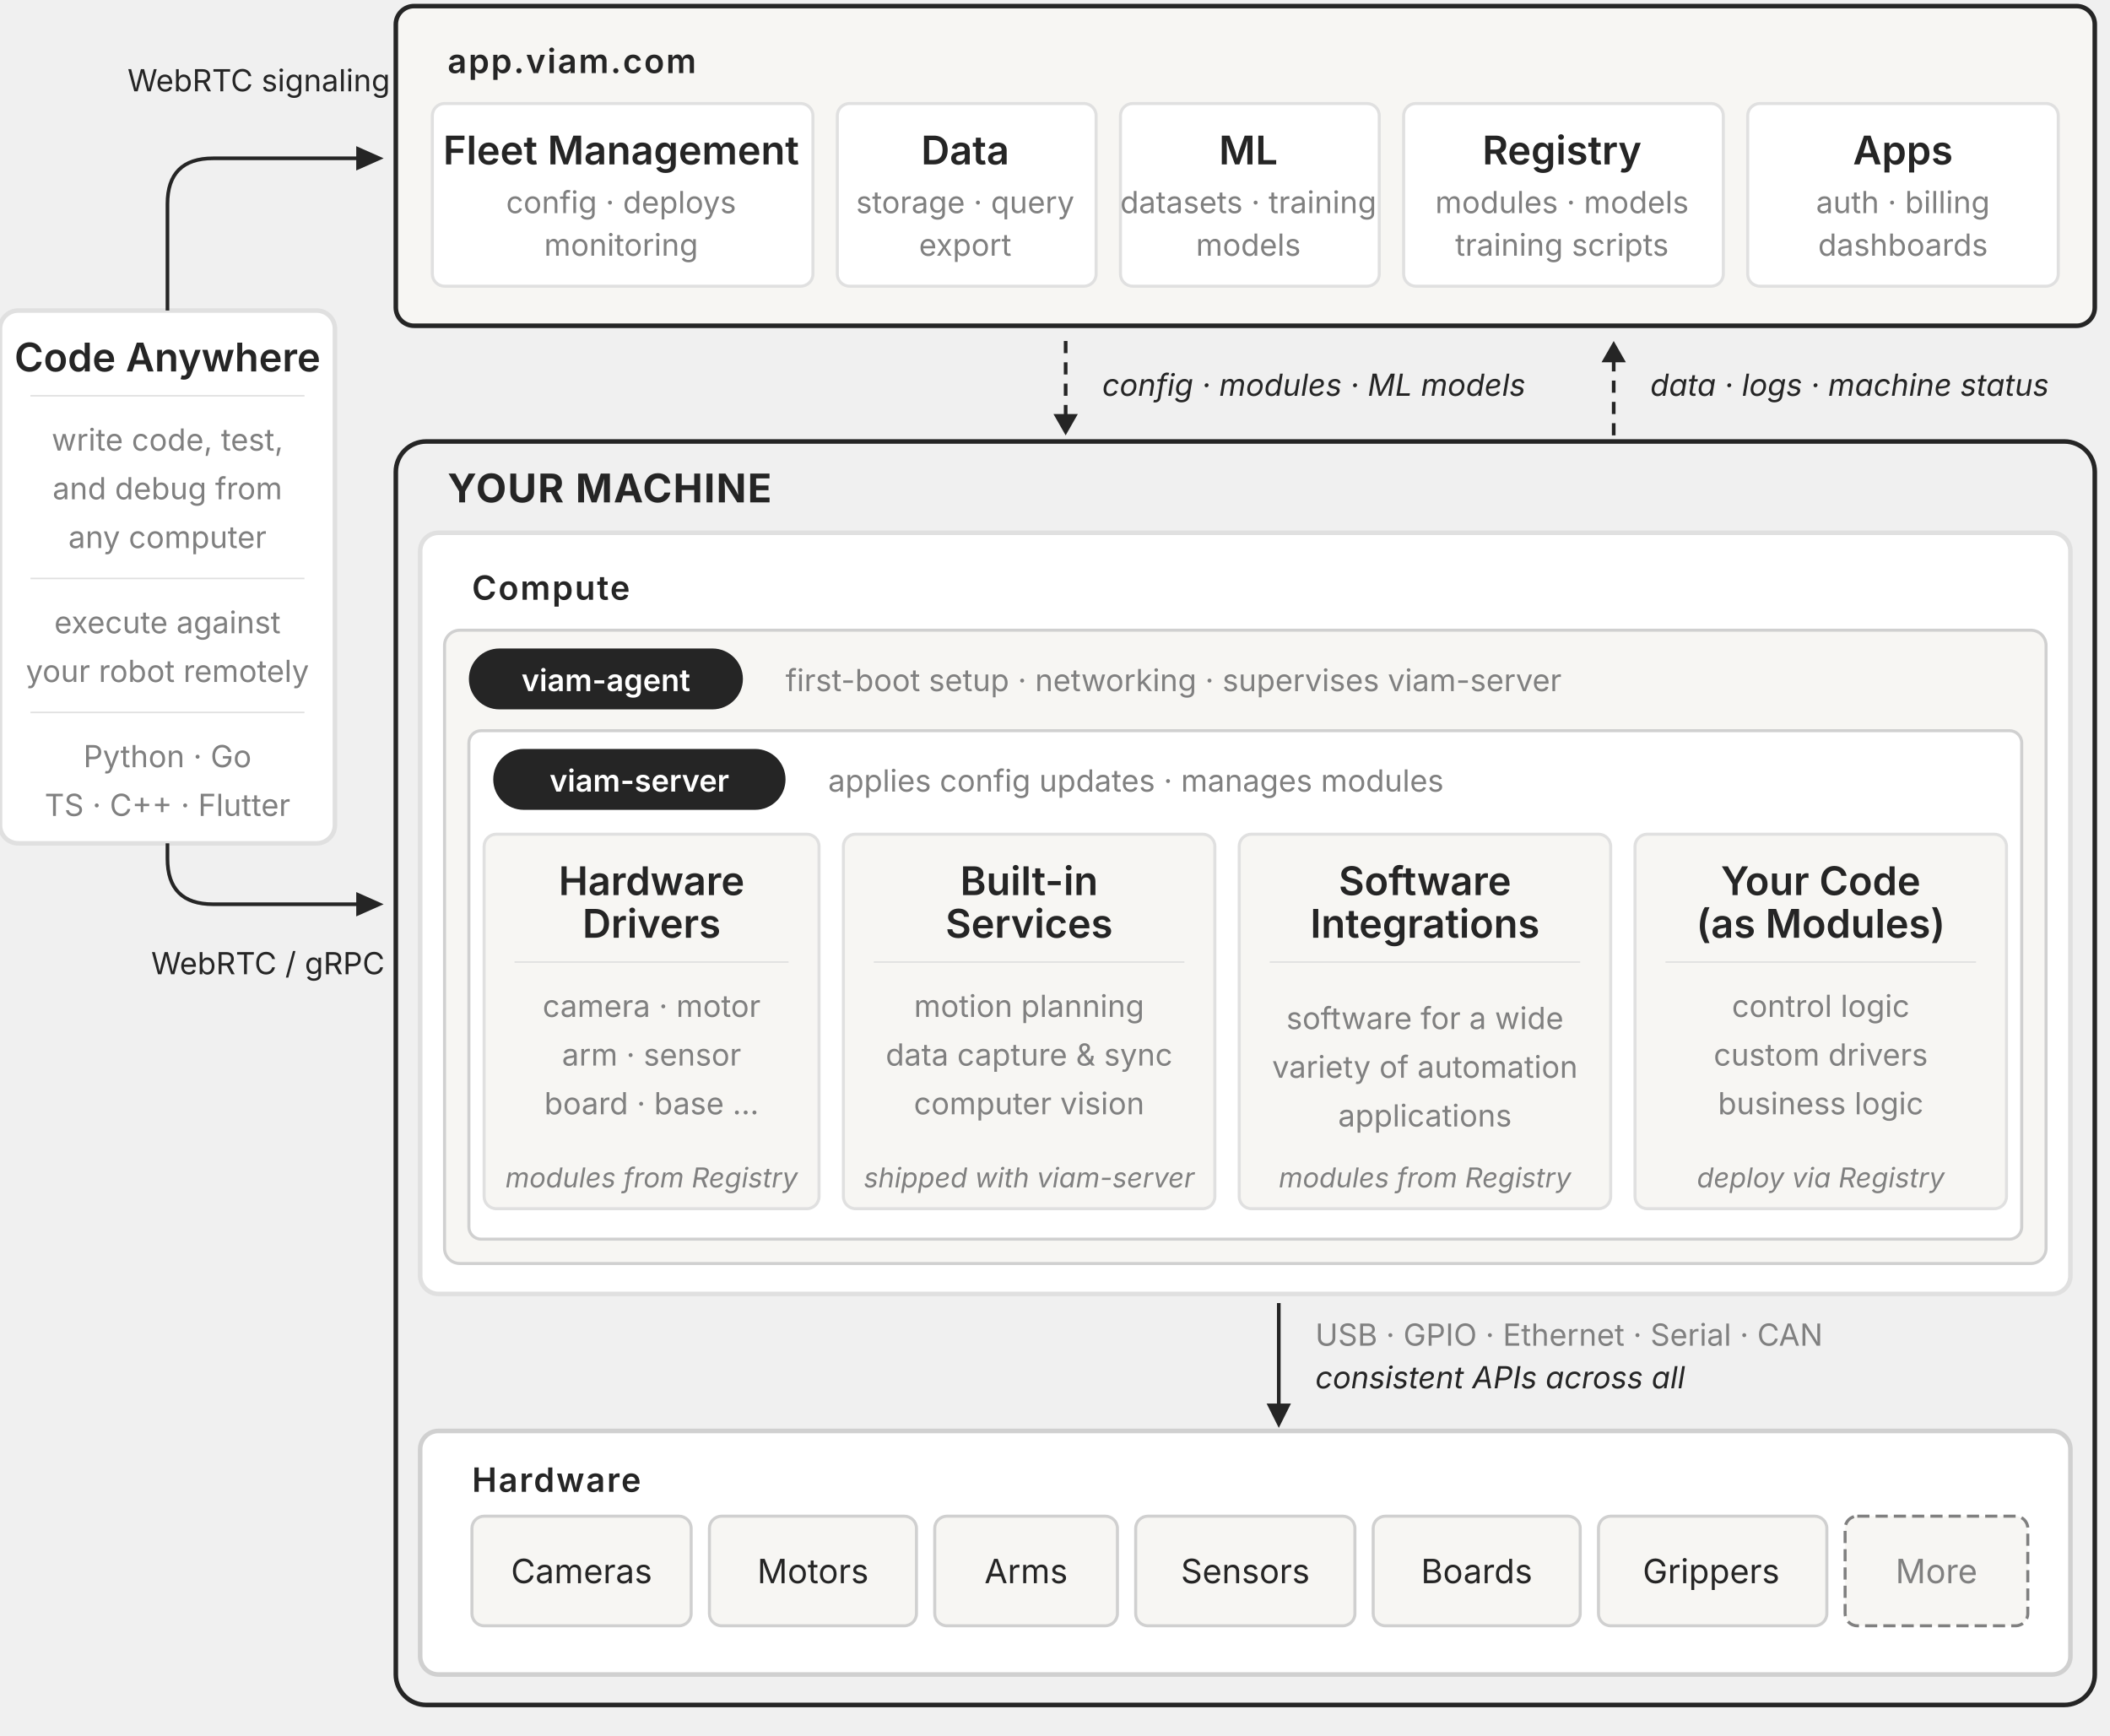
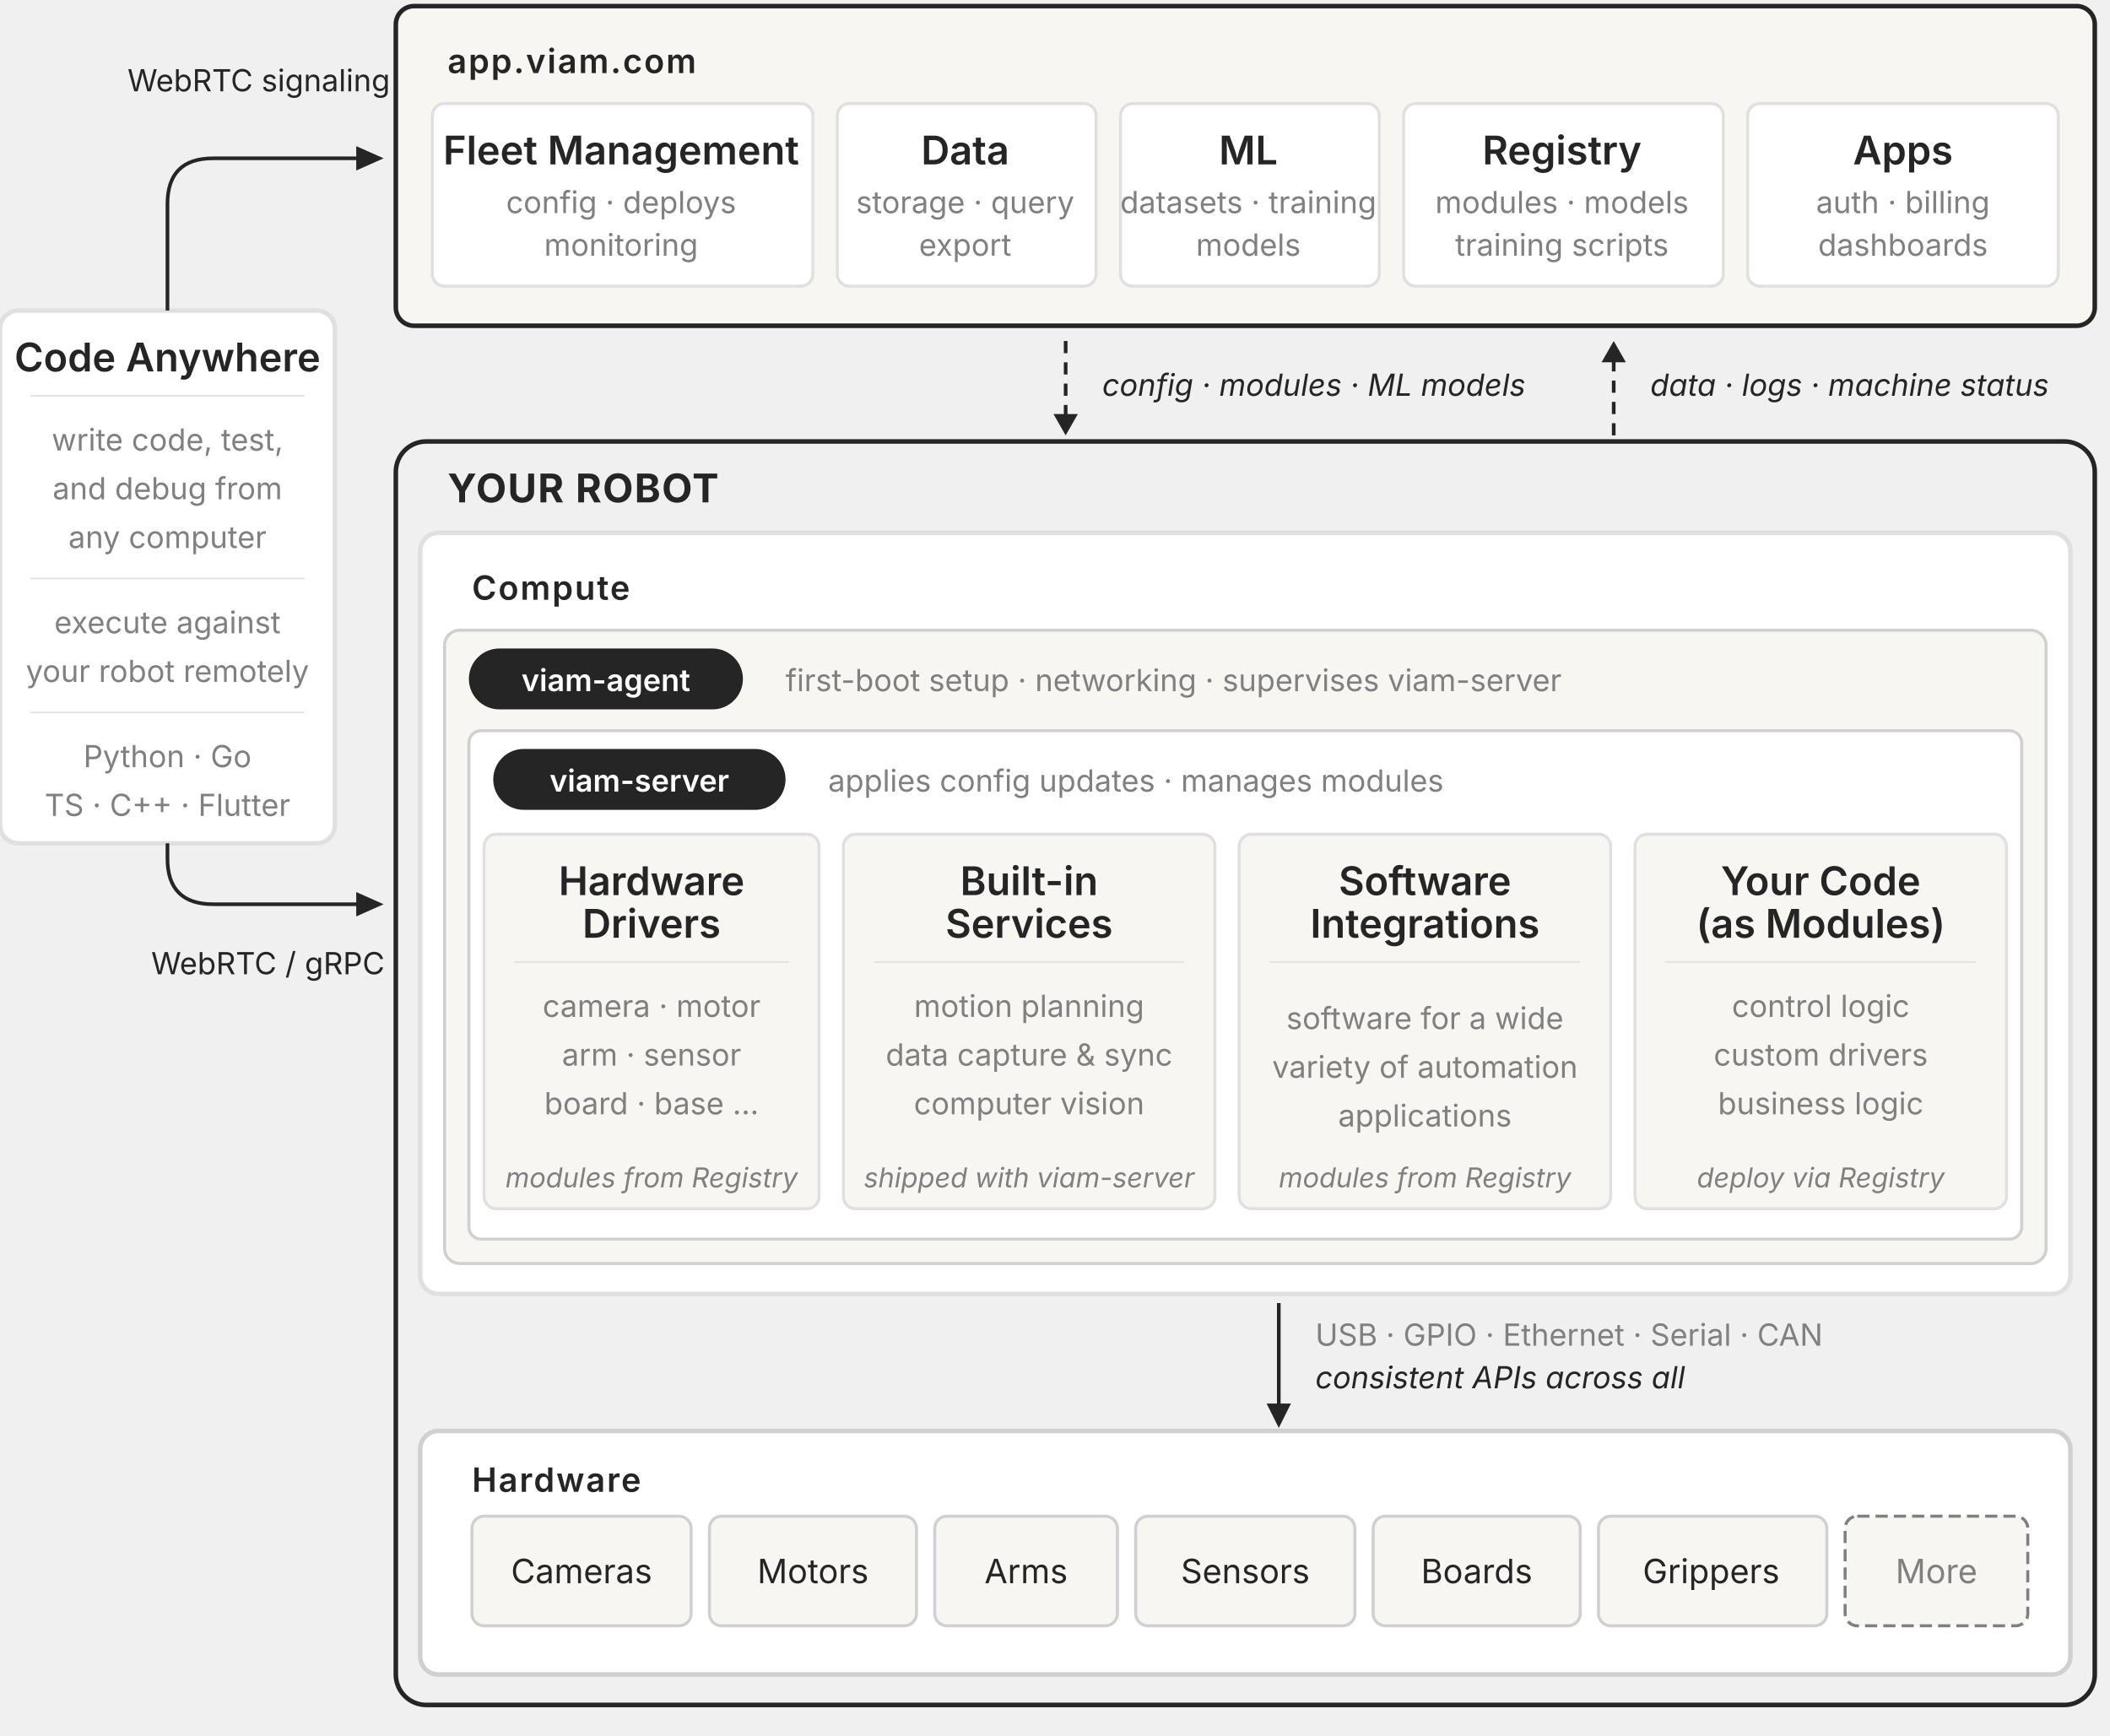
<svg xmlns="http://www.w3.org/2000/svg" viewBox="0 0 693 570" font-family="'Inter', 'Helvetica Neue', Arial, sans-serif">
  <defs>
    <style>
      .layer-label { font-size: 11px; font-weight: 600; letter-spacing: 0.05em; text-transform: uppercase; }
      .box-label { font-size: 13px; font-weight: 600; }
      .arrow-label { font-size: 10px; font-style: italic; }
    </style>
  </defs>
  <rect x="0" y="102" width="110" height="175" rx="6" fill="#fff" stroke="#e0e0e0" stroke-width="1.5" />
  <text x="55" y="122" text-anchor="middle" class="box-label" fill="#252525">Code Anywhere</text>
  <line x1="10" y1="130" x2="100" y2="130" stroke="#e0e0e0" stroke-width="0.5" />
  <text x="55" y="148" text-anchor="middle" style="font-size:10px; fill:#808080">write code, test,</text>
  <text x="55" y="164" text-anchor="middle" style="font-size:10px; fill:#808080">and debug from</text>
  <text x="55" y="180" text-anchor="middle" style="font-size:10px; fill:#808080">any computer</text>
  <line x1="10" y1="190" x2="100" y2="190" stroke="#e0e0e0" stroke-width="0.5" />
  <text x="55" y="208" text-anchor="middle" style="font-size:10px; fill:#808080">execute against</text>
  <text x="55" y="224" text-anchor="middle" style="font-size:10px; fill:#808080">your robot remotely</text>
  <line x1="10" y1="234" x2="100" y2="234" stroke="#e0e0e0" stroke-width="0.5" />
  <text x="55" y="252" text-anchor="middle" style="font-size:10px; fill:#808080">Python · Go</text>
  <text x="55" y="268" text-anchor="middle" style="font-size:10px; fill:#808080">TS · C++ · Flutter</text>
  <path d="M55,102 L55,67 Q55,52 70,52 L120,52" fill="none" stroke="#252525" stroke-width="1.2" />
  <polygon points="117,48 126,52 117,56" fill="#252525" />
  <text x="85" y="30" text-anchor="middle" style="font-size:10px; fill:#252525">WebRTC signaling</text>
  <path d="M55,277 L55,282 Q55,297 70,297 L120,297" fill="none" stroke="#252525" stroke-width="1.2" />
  <polygon points="117,293 126,297 117,301" fill="#252525" />
  <text x="88" y="320" text-anchor="middle" style="font-size:10px; fill:#252525">WebRTC / gRPC</text>
  <rect x="130" y="2" width="558" height="105" rx="6" fill="#f7f6f3" stroke="#252525" stroke-width="1.5" />
  <text x="147" y="24" class="layer-label" fill="#252525">app.viam.com</text>
  <rect x="142" y="34" width="125" height="60" rx="4" fill="#fff" stroke="#e0e0e0" stroke-width="1" />
  <text x="204" y="54" text-anchor="middle" class="box-label" fill="#252525">Fleet Management</text>
  <text x="204" y="70" text-anchor="middle" style="font-size:10px; fill:#808080">config · deploys</text>
  <text x="204" y="84" text-anchor="middle" style="font-size:10px; fill:#808080">monitoring</text>
  <rect x="275" y="34" width="85" height="60" rx="4" fill="#fff" stroke="#e0e0e0" stroke-width="1" />
  <text x="317" y="54" text-anchor="middle" class="box-label" fill="#252525">Data</text>
  <text x="317" y="70" text-anchor="middle" style="font-size:10px; fill:#808080">storage · query</text>
  <text x="317" y="84" text-anchor="middle" style="font-size:10px; fill:#808080">export</text>
  <rect x="368" y="34" width="85" height="60" rx="4" fill="#fff" stroke="#e0e0e0" stroke-width="1" />
  <text x="410" y="54" text-anchor="middle" class="box-label" fill="#252525">ML</text>
  <text x="410" y="70" text-anchor="middle" style="font-size:10px; fill:#808080">datasets · training</text>
  <text x="410" y="84" text-anchor="middle" style="font-size:10px; fill:#808080">models</text>
  <rect x="461" y="34" width="105" height="60" rx="4" fill="#fff" stroke="#e0e0e0" stroke-width="1" />
  <text x="513" y="54" text-anchor="middle" class="box-label" fill="#252525">Registry</text>
  <text x="513" y="70" text-anchor="middle" style="font-size:10px; fill:#808080">modules · models</text>
  <text x="513" y="84" text-anchor="middle" style="font-size:10px; fill:#808080">training scripts</text>
  <rect x="574" y="34" width="102" height="60" rx="4" fill="#fff" stroke="#e0e0e0" stroke-width="1" />
  <text x="625" y="54" text-anchor="middle" class="box-label" fill="#252525">Apps</text>
  <text x="625" y="70" text-anchor="middle" style="font-size:10px; fill:#808080">auth · billing</text>
  <text x="625" y="84" text-anchor="middle" style="font-size:10px; fill:#808080">dashboards</text>
  <line x1="350" y1="112" x2="350" y2="138" stroke="#252525" stroke-width="1.2" stroke-dasharray="4,3" />
  <polygon points="346,136 350,143 354,136" fill="#252525" />
  <text x="362" y="130" class="arrow-label" fill="#252525">config · modules · ML models</text>
  <line x1="530" y1="143" x2="530" y2="117" stroke="#252525" stroke-width="1.2" stroke-dasharray="4,3" />
  <polygon points="526,119 530,112 534,119" fill="#252525" />
  <text x="542" y="130" class="arrow-label" fill="#252525">data · logs · machine status</text>
  <rect x="130" y="145" width="558" height="415" rx="10" fill="none" stroke="#252525" stroke-width="1.5" />
-   <text x="147" y="165" style="font-size:13px; font-weight:700; fill:#252525; letter-spacing:0.03em">YOUR MACHINE</text>
+   <text x="147" y="165" style="font-size:13px; font-weight:700; fill:#252525; letter-spacing:0.03em">YOUR ROBOT</text>
  <rect x="138" y="175" width="542" height="250" rx="6" fill="#fff" stroke="#e0e0e0" stroke-width="1.5" />
  <text x="155" y="197" class="layer-label" fill="#252525">Compute</text>
  <rect x="146" y="207" width="526" height="208" rx="5" fill="#f7f6f3" stroke="#d0d0d0" stroke-width="1" />
  <rect x="154" y="213" width="90" height="20" rx="10" fill="#252525" />
  <text x="199" y="227" text-anchor="middle" style="font-size:10px; font-weight:600; fill:#fff">viam-agent</text>
  <text x="258" y="227" style="font-size:10px; fill:#808080">first-boot setup · networking · supervises viam-server</text>
  <rect x="154" y="240" width="510" height="167" rx="4" fill="#fff" stroke="#d0d0d0" stroke-width="1" />
  <rect x="162" y="246" width="96" height="20" rx="10" fill="#252525" />
  <text x="210" y="260" text-anchor="middle" style="font-size:10px; font-weight:600; fill:#fff">viam-server</text>
  <text x="272" y="260" style="font-size:10px; fill:#808080">applies config updates · manages modules</text>
  <rect x="159" y="274" width="110" height="123" rx="4" fill="#f7f6f3" stroke="#e0e0e0" stroke-width="1" />
  <text x="214" y="294" text-anchor="middle" class="box-label" fill="#252525">Hardware</text>
  <text x="214" y="308" text-anchor="middle" class="box-label" fill="#252525">Drivers</text>
  <line x1="169" y1="316" x2="259" y2="316" stroke="#e0e0e0" stroke-width="0.5" />
  <text x="214" y="334" text-anchor="middle" style="font-size:10px; fill:#808080">camera · motor</text>
  <text x="214" y="350" text-anchor="middle" style="font-size:10px; fill:#808080">arm · sensor</text>
  <text x="214" y="366" text-anchor="middle" style="font-size:10px; fill:#808080">board · base ...</text>
  <text x="214" y="390" text-anchor="middle" style="font-size:9px; fill:#808080; font-style:italic">modules from Registry</text>
  <rect x="277" y="274" width="122" height="123" rx="4" fill="#f7f6f3" stroke="#e0e0e0" stroke-width="1" />
  <text x="338" y="294" text-anchor="middle" class="box-label" fill="#252525">Built-in</text>
  <text x="338" y="308" text-anchor="middle" class="box-label" fill="#252525">Services</text>
  <line x1="287" y1="316" x2="389" y2="316" stroke="#e0e0e0" stroke-width="0.5" />
  <text x="338" y="334" text-anchor="middle" style="font-size:10px; fill:#808080">motion planning</text>
  <text x="338" y="350" text-anchor="middle" style="font-size:10px; fill:#808080">data capture &amp; sync</text>
  <text x="338" y="366" text-anchor="middle" style="font-size:10px; fill:#808080">computer vision</text>
  <text x="338" y="390" text-anchor="middle" style="font-size:9px; fill:#808080; font-style:italic">shipped with viam-server</text>
  <rect x="407" y="274" width="122" height="123" rx="4" fill="#f7f6f3" stroke="#e0e0e0" stroke-width="1" />
  <text x="468" y="294" text-anchor="middle" class="box-label" fill="#252525">Software</text>
  <text x="468" y="308" text-anchor="middle" class="box-label" fill="#252525">Integrations</text>
  <line x1="417" y1="316" x2="519" y2="316" stroke="#e0e0e0" stroke-width="0.5" />
  <text x="468" y="338" text-anchor="middle" style="font-size:10px; fill:#808080">software for a wide</text>
  <text x="468" y="354" text-anchor="middle" style="font-size:10px; fill:#808080">variety of automation</text>
  <text x="468" y="370" text-anchor="middle" style="font-size:10px; fill:#808080">applications</text>
  <text x="468" y="390" text-anchor="middle" style="font-size:9px; fill:#808080; font-style:italic">modules from Registry</text>
  <rect x="537" y="274" width="122" height="123" rx="4" fill="#f7f6f3" stroke="#e0e0e0" stroke-width="1" />
  <text x="598" y="294" text-anchor="middle" class="box-label" fill="#252525">Your Code</text>
  <text x="598" y="308" text-anchor="middle" class="box-label" fill="#252525">(as Modules)</text>
  <line x1="547" y1="316" x2="649" y2="316" stroke="#e0e0e0" stroke-width="0.5" />
  <text x="598" y="334" text-anchor="middle" style="font-size:10px; fill:#808080">control logic</text>
  <text x="598" y="350" text-anchor="middle" style="font-size:10px; fill:#808080">custom drivers</text>
  <text x="598" y="366" text-anchor="middle" style="font-size:10px; fill:#808080">business logic</text>
  <text x="598" y="390" text-anchor="middle" style="font-size:9px; fill:#808080; font-style:italic">deploy via Registry</text>
  <line x1="420" y1="428" x2="420" y2="465" stroke="#252525" stroke-width="1.2" />
  <polygon points="416,461 420,469 424,461" fill="#252525" />
  <text x="432" y="442" style="font-size:10px; fill:#808080">USB · GPIO · Ethernet · Serial · CAN</text>
  <text x="432" y="456" class="arrow-label" fill="#252525">consistent APIs across all</text>
  <rect x="138" y="470" width="542" height="80" rx="6" fill="#fff" stroke="#d0d0d0" stroke-width="1.5" />
  <text x="155" y="490" class="layer-label" fill="#252525">Hardware</text>
  <g transform="translate(155, 498)">
    <rect width="72" height="36" rx="4" fill="#f7f6f3" stroke="#d0d0d0" stroke-width="1" />
    <text x="36" y="22" text-anchor="middle" style="font-size:11px; fill:#252525">Cameras</text>
  </g>
  <g transform="translate(233, 498)">
    <rect width="68" height="36" rx="4" fill="#f7f6f3" stroke="#d0d0d0" stroke-width="1" />
    <text x="34" y="22" text-anchor="middle" style="font-size:11px; fill:#252525">Motors</text>
  </g>
  <g transform="translate(307, 498)">
    <rect width="60" height="36" rx="4" fill="#f7f6f3" stroke="#d0d0d0" stroke-width="1" />
    <text x="30" y="22" text-anchor="middle" style="font-size:11px; fill:#252525">Arms</text>
  </g>
  <g transform="translate(373, 498)">
    <rect width="72" height="36" rx="4" fill="#f7f6f3" stroke="#d0d0d0" stroke-width="1" />
    <text x="36" y="22" text-anchor="middle" style="font-size:11px; fill:#252525">Sensors</text>
  </g>
  <g transform="translate(451, 498)">
    <rect width="68" height="36" rx="4" fill="#f7f6f3" stroke="#d0d0d0" stroke-width="1" />
    <text x="34" y="22" text-anchor="middle" style="font-size:11px; fill:#252525">Boards</text>
  </g>
  <g transform="translate(525, 498)">
    <rect width="75" height="36" rx="4" fill="#f7f6f3" stroke="#d0d0d0" stroke-width="1" />
    <text x="37" y="22" text-anchor="middle" style="font-size:11px; fill:#252525">Grippers</text>
  </g>
  <g transform="translate(606, 498)">
    <rect width="60" height="36" rx="4" fill="#f7f6f3" stroke="#808080" stroke-width="1" stroke-dasharray="4,2" />
    <text x="30" y="22" text-anchor="middle" style="font-size:11px; fill:#808080">More</text>
  </g>
</svg>
